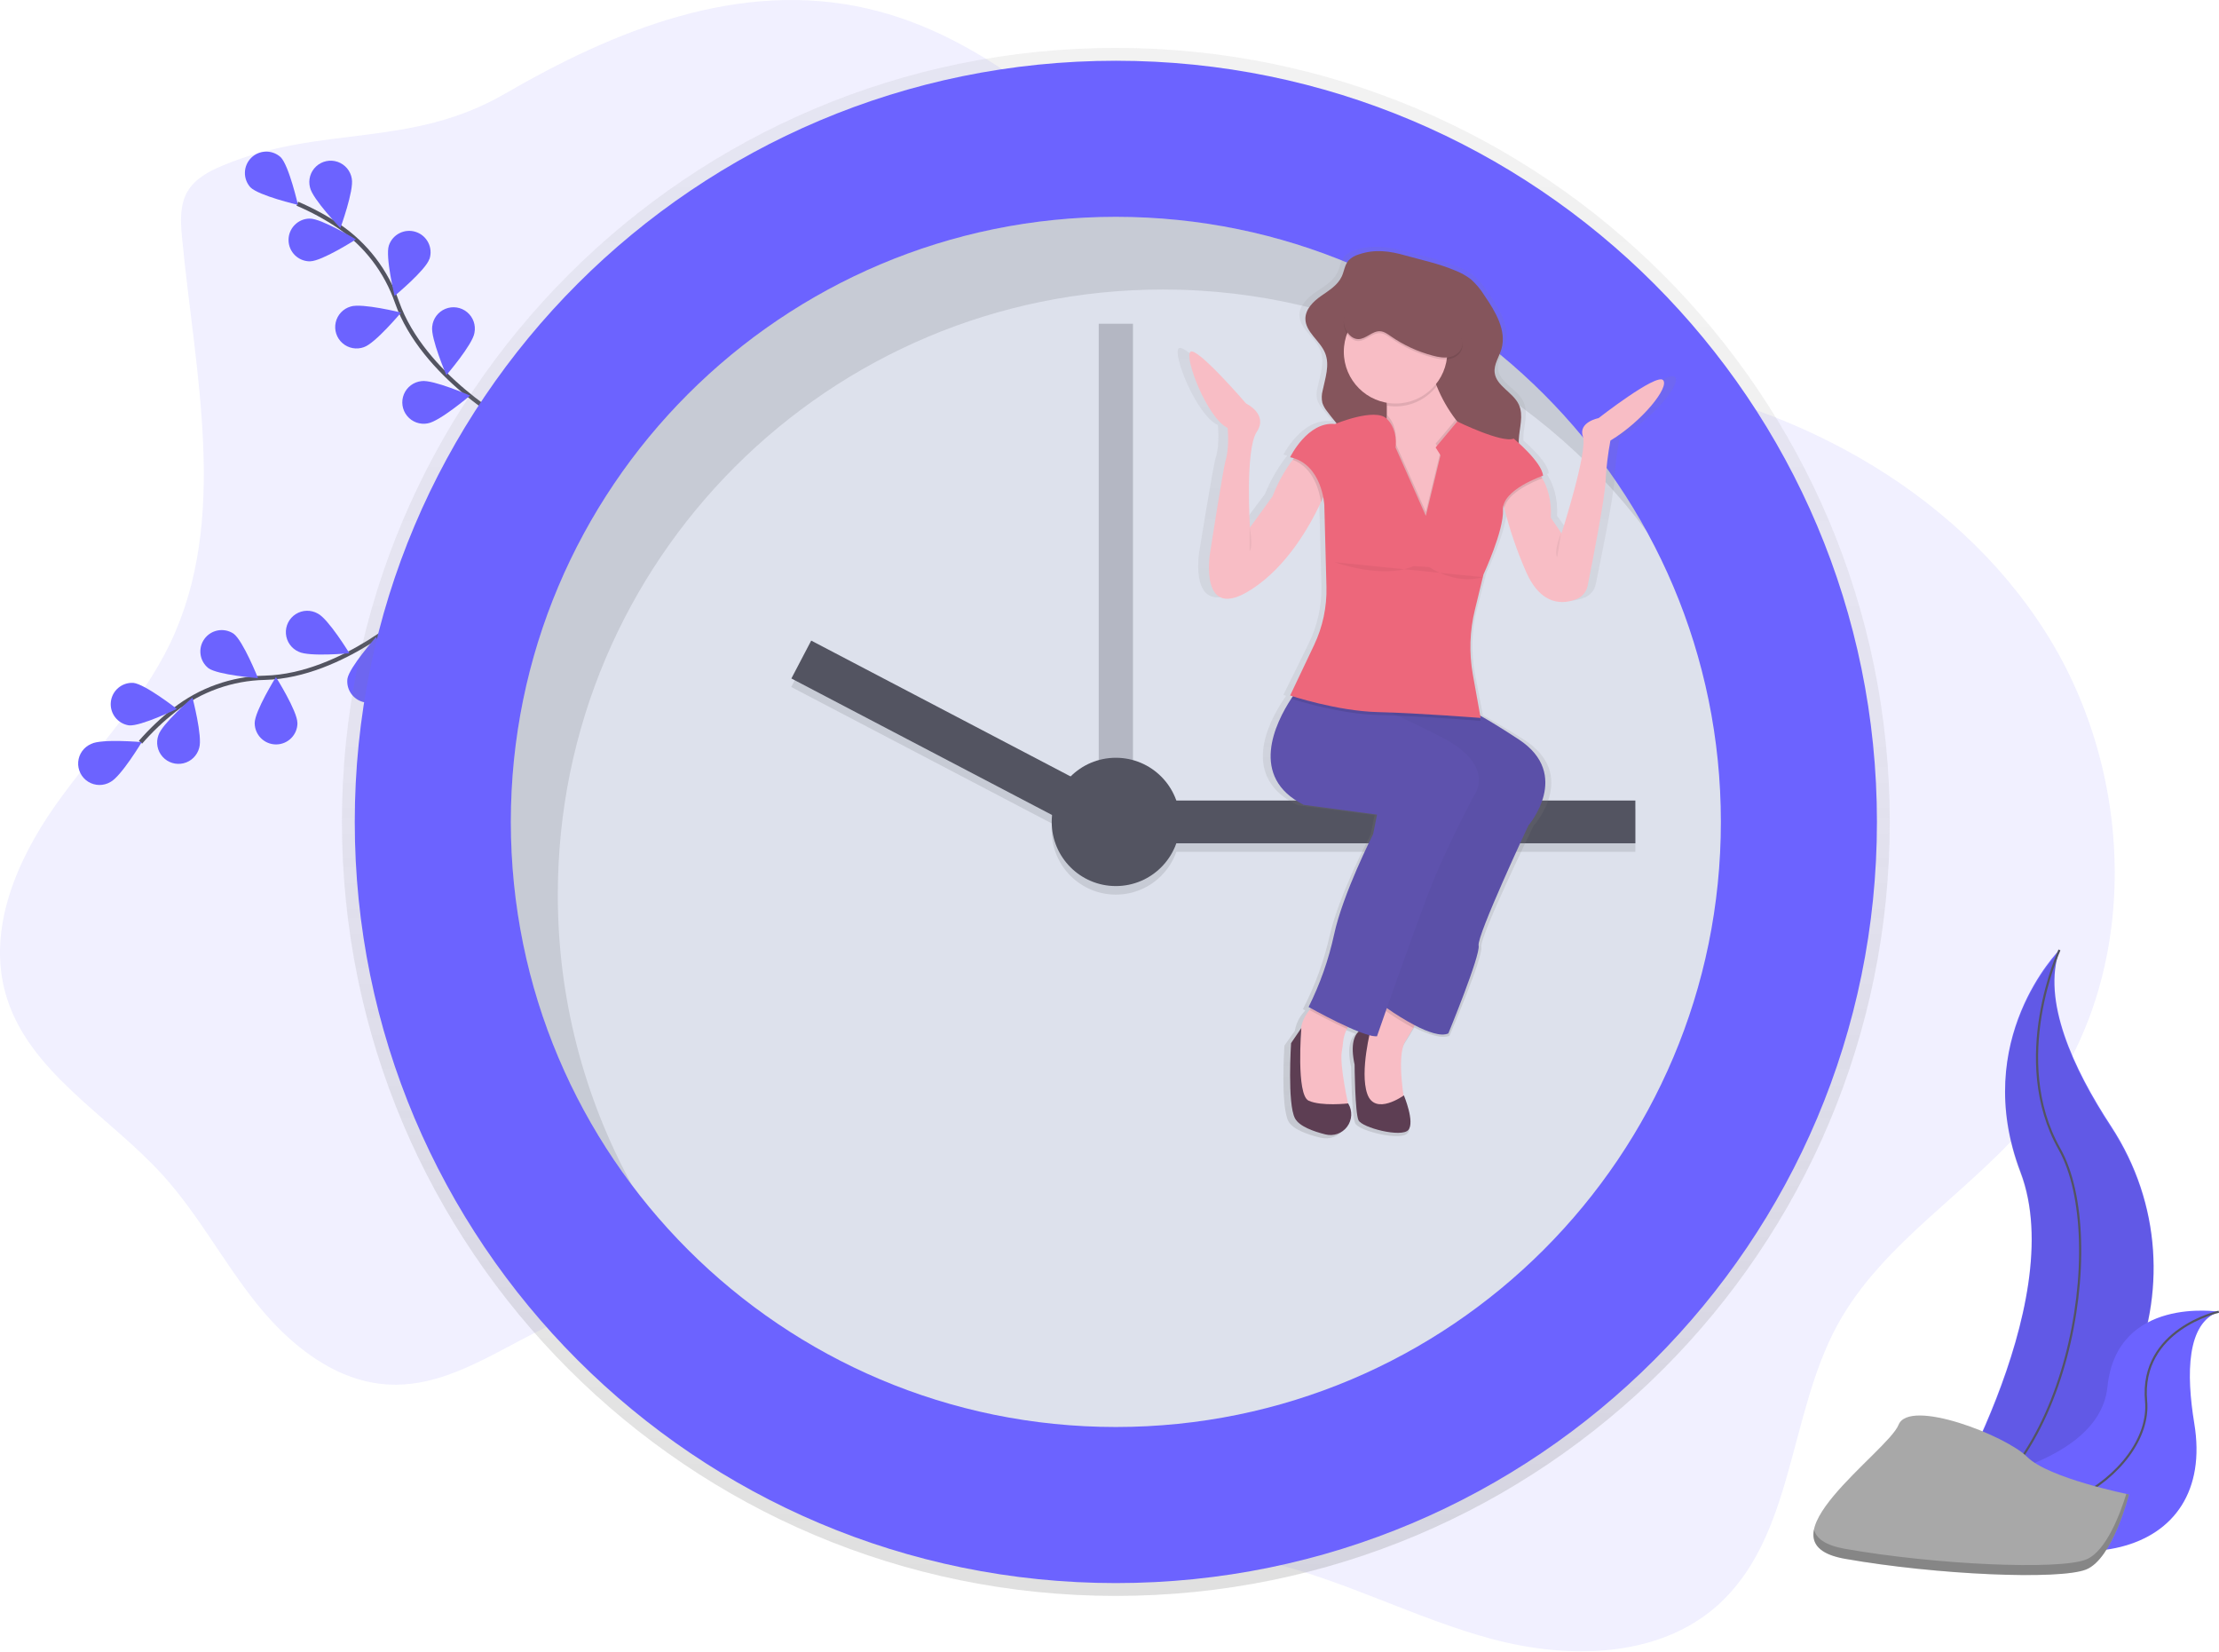
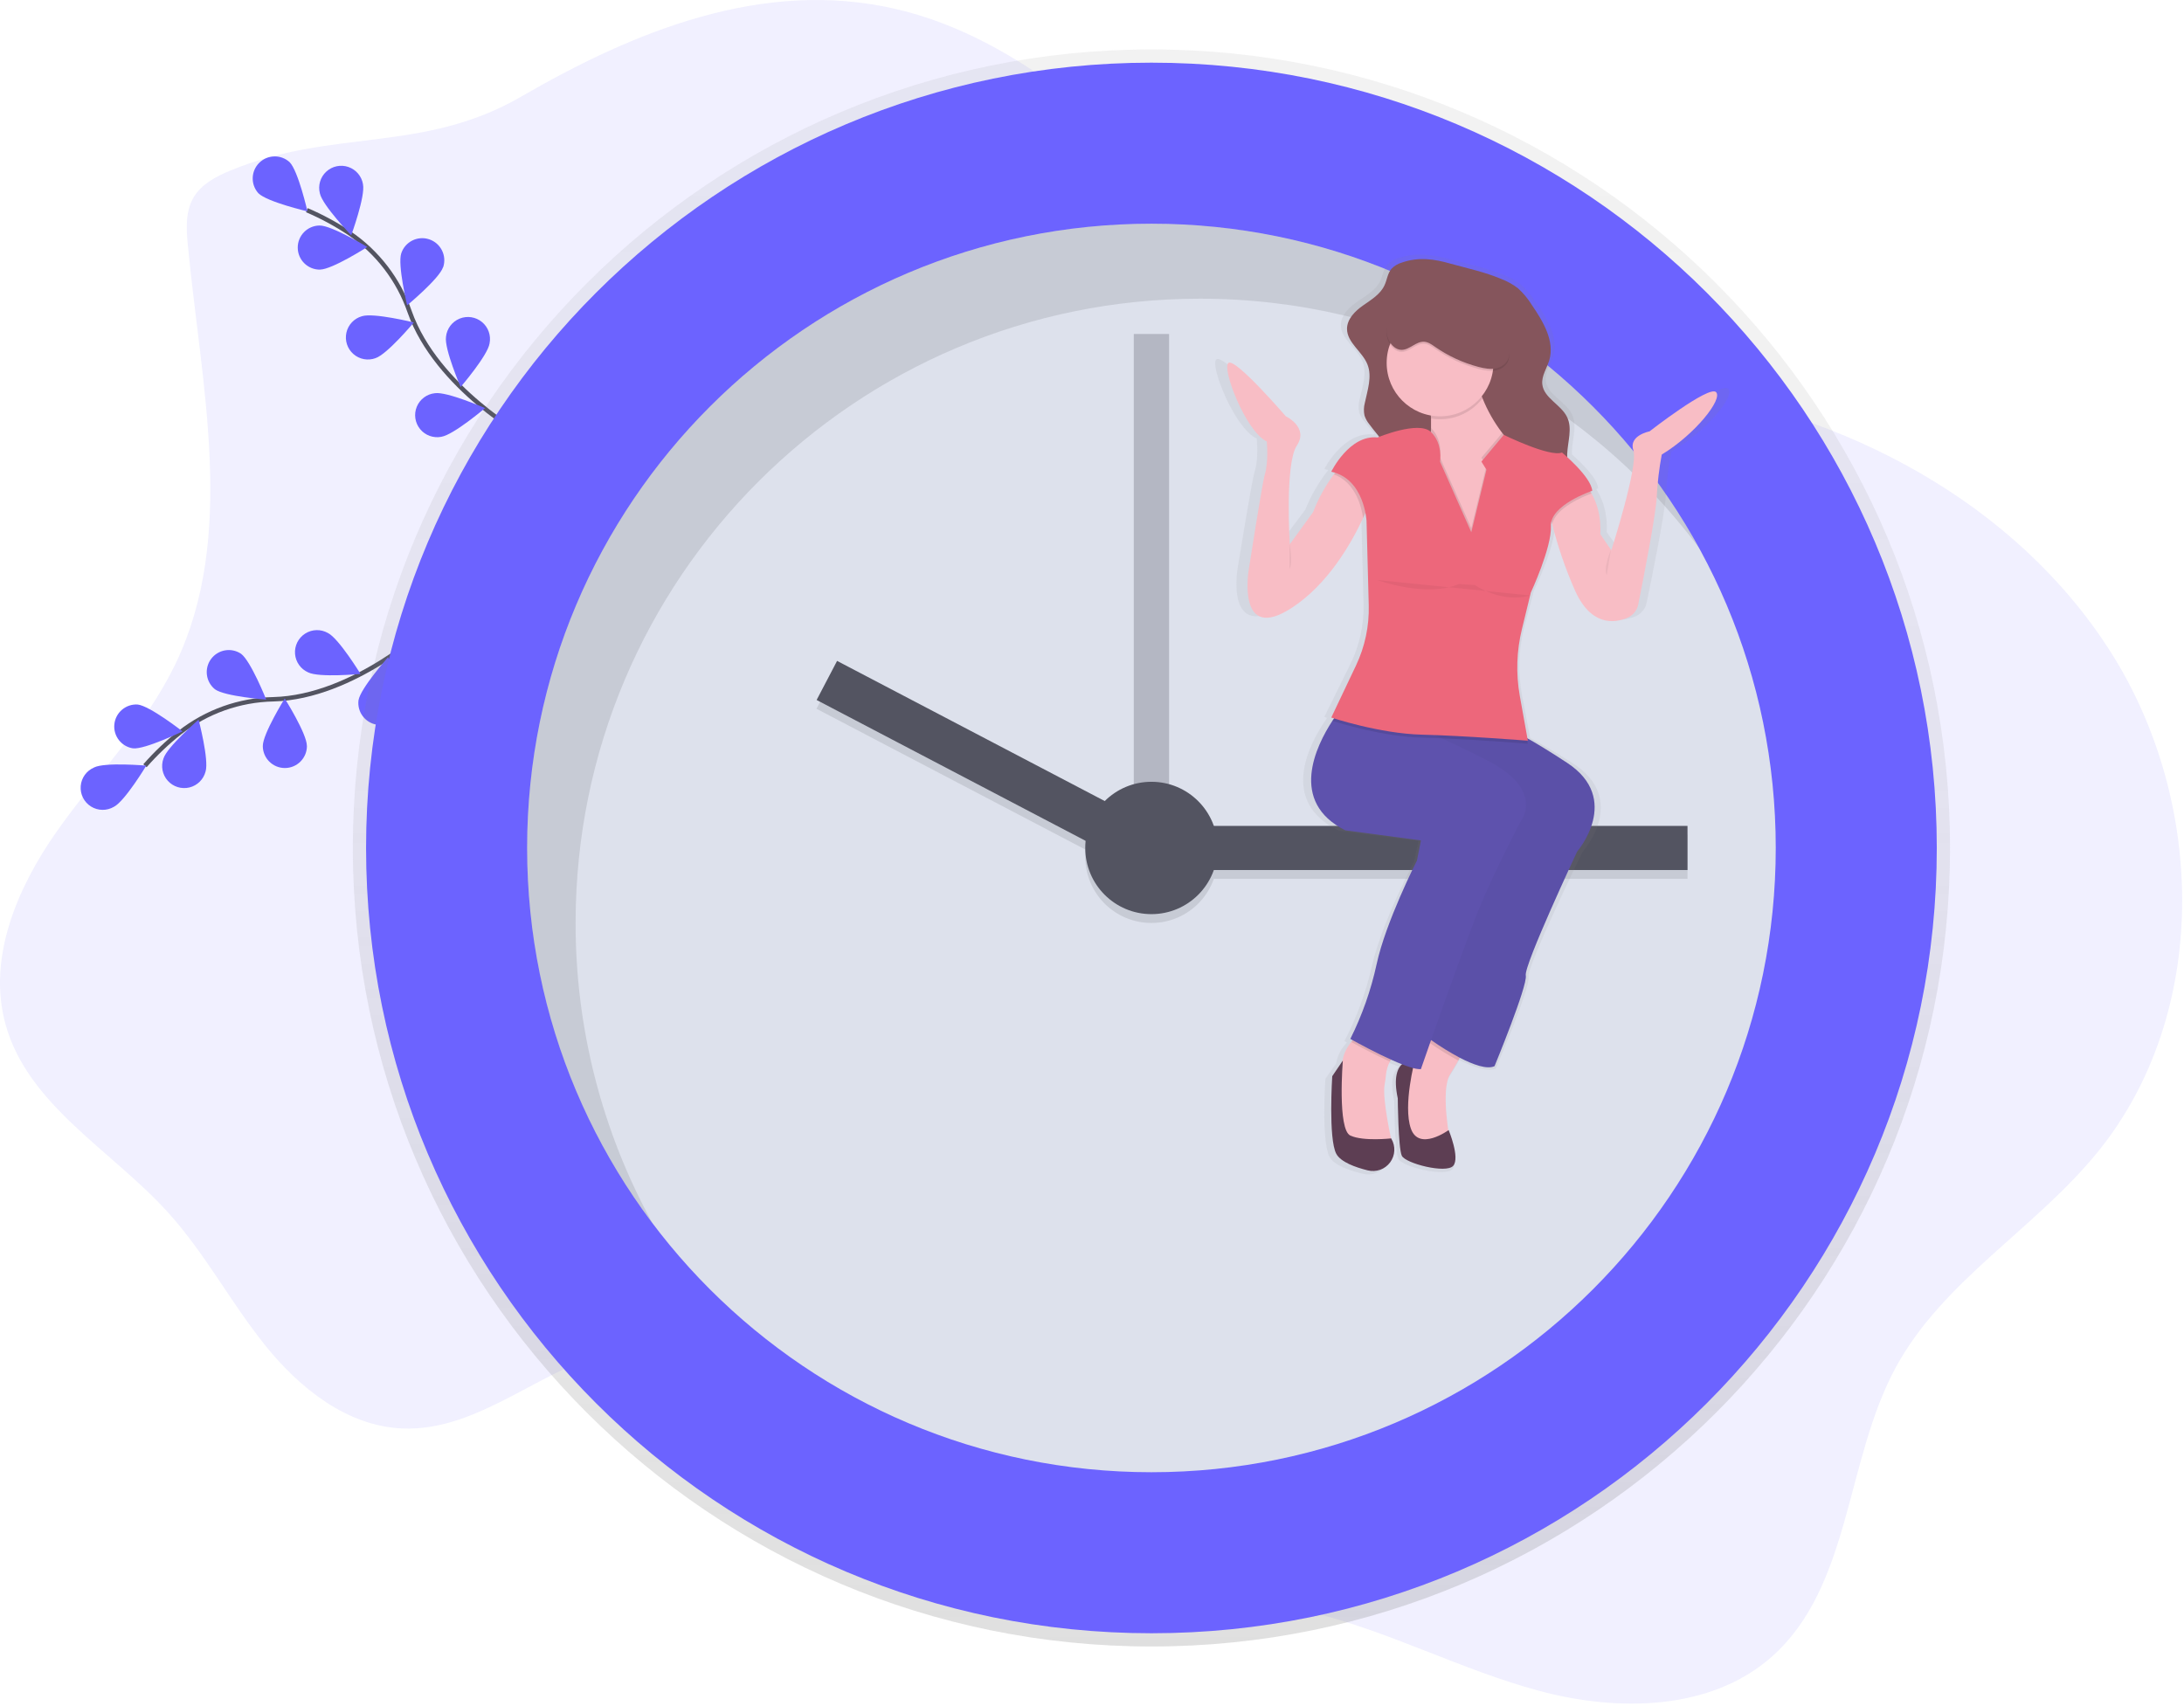
- <svg xmlns="http://www.w3.org/2000/svg" xmlns:xlink="http://www.w3.org/1999/xlink" id="2b8e3008-3352-469a-8231-8c916447ef06" data-name="Layer 1" width="1037.94" height="772.29" viewBox="0 0 1037.94 772.29">
+ <svg xmlns="http://www.w3.org/2000/svg" version="1.1" viewBox="0 0 990 773">
  <defs>
-     <linearGradient id="60672ce7-bfbc-4a60-a482-eb57e060a9c7" x1="521.94" y1="746.41" x2="521.94" y2="22.41" gradientUnits="userSpaceOnUse">
-       <stop offset="0" stop-color="gray" stop-opacity="0.25" />
-       <stop offset="0.54" stop-color="gray" stop-opacity="0.12" />
-       <stop offset="1" stop-color="gray" stop-opacity="0.1" />
+     <linearGradient id="b" x1="50%" x2="50%" y1="100%" y2="-3.4349e-15%">
+       <stop stop-color="#808080" stop-opacity=".25" offset="0" />
+       <stop stop-color="#808080" stop-opacity=".12" offset=".54" />
+       <stop stop-color="#808080" stop-opacity=".1" offset="1" />
    </linearGradient>
-     <linearGradient id="b310ffb6-9937-4369-8bc9-4e3f67e27eb9" x1="748.44" y1="596.28" x2="748.44" y2="179.26" xlink:href="#60672ce7-bfbc-4a60-a482-eb57e060a9c7" />
+     <linearGradient id="a" x1="74844%" x2="74844%" y1="59628%" y2="17926%">
+       <stop stop-color="#808080" stop-opacity=".25" offset="0" />
+       <stop stop-color="#808080" stop-opacity=".12" offset=".54" />
+       <stop stop-color="#808080" stop-opacity=".1" offset="1" />
+     </linearGradient>
  </defs>
-   <path d="M185.48,141.19c-6.46,2.68-13.09,6.12-16.64,12.15-3.76,6.37-3.31,14.28-2.61,21.65,6.1,63.92,22.17,131.9-5.58,189.8-13.47,28.09-36,50.6-53.92,76.11s-31.45,57.36-23.13,87.37c10.16,36.67,48.08,57,73.64,85.22,16.73,18.45,28.46,40.87,44.07,60.28s37,36.51,61.92,37.65c35.84,1.65,65-29.3,100.14-36.47,36-7.34,72.25,11.34,101.44,33.7s55.74,49.45,89.75,63.41c37.56,15.43,79.9,13.07,119.44,22.34,36,8.45,69.14,26.42,104.88,36s77.63,9,105.32-15.47c36.09-32,33.25-89,56.3-131.33,21.41-39.33,63.32-62.81,91.53-97.58,50.76-62.58,49.1-158.23,6-226.29s-121.17-109.27-201-120c-36-4.83-73.07-4.17-107.68-15.16C636.71,195.17,581.58,89.83,487,67.91,426.88,54,368.41,78.09,317.2,107.74,272.75,133.48,231.74,122,185.48,141.19Z" transform="translate(-81.08 -63.86)" fill="#6c63ff" opacity="0.1" />
-   <path d="M275.76,347.69S241.63,379.9,205,380.86a71.09,71.09,0,0,0-42.37,15.07A119.57,119.57,0,0,0,146.79,411" transform="translate(-81.08 -63.86)" fill="none" stroke="#535461" stroke-miterlimit="10" stroke-width="2" />
-   <path d="M123.69,411.79c4.92-2.5,23.7-.84,23.7-.84s-9.74,16.15-14.66,18.65a10,10,0,1,1-9-17.81Z" transform="translate(-81.08 -63.86)" fill="#6c63ff" />
-   <path d="M143.46,383.24c5.49.58,20.35,12.18,20.35,12.18s-17,8.26-22.44,7.69a10,10,0,0,1,2.09-19.87Z" transform="translate(-81.08 -63.86)" fill="#6c63ff" />
-   <path d="M190.34,360.23c4.44,3.27,11.42,20.79,11.42,20.79s-18.81-1.43-23.25-4.69a10,10,0,0,1,11.83-16.1Z" transform="translate(-81.08 -63.86)" fill="#6c63ff" />
-   <path d="M229.73,350.82c4.93,2.47,14.77,18.56,14.77,18.56s-18.78,1.77-23.71-.7a10,10,0,1,1,8.94-17.86Z" transform="translate(-81.08 -63.86)" fill="#6c63ff" />
-   <path d="M174.26,413.63c1.64-5.27-3.16-23.51-3.16-23.51s-14.28,12.32-15.92,17.59a10,10,0,1,0,19.08,5.92Z" transform="translate(-81.08 -63.86)" fill="#6c63ff" />
-   <path d="M220.19,402c0-5.52-10.05-21.48-10.05-21.48s-9.94,16-9.93,21.54a10,10,0,0,0,20-.06Z" transform="translate(-81.08 -63.86)" fill="#6c63ff" />
-   <path d="M263.28,384.64c.92-5.44-6.28-22.87-6.28-22.87s-12.51,14.12-13.42,19.56a10,10,0,0,0,19.7,3.32Z" transform="translate(-81.08 -63.86)" fill="#6c63ff" />
-   <path d="M320.11,262.39S279,239.81,266.78,205.22a71.09,71.09,0,0,0-27.37-35.69,119.57,119.57,0,0,0-19.24-10.4" transform="translate(-81.08 -63.86)" fill="none" stroke="#535461" stroke-miterlimit="10" stroke-width="2" />
-   <path d="M212.37,137.38c3.89,3.91,8.08,22.3,8.08,22.3s-18.36-4.3-22.25-8.22a10,10,0,0,1,14.17-14.08Z" transform="translate(-81.08 -63.86)" fill="#6c63ff" />
-   <path d="M245.62,147.41c1.14,5.4-5.33,23.11-5.33,23.11s-13.07-13.59-14.21-19a10,10,0,1,1,19.55-4.12Z" transform="translate(-81.08 -63.86)" fill="#6c63ff" />
-   <path d="M281.92,185c-1.74,5.23-16.27,17.26-16.27,17.26s-4.42-18.33-2.68-23.57a10,10,0,0,1,19,6.31Z" transform="translate(-81.08 -63.86)" fill="#6c63ff" />
-   <path d="M303,219.55c-.83,5.45-13.12,19.76-13.12,19.76s-7.46-17.32-6.63-22.77a10,10,0,1,1,19.75,3Z" transform="translate(-81.08 -63.86)" fill="#6c63ff" />
-   <path d="M226.16,186.07c5.52-.06,21.4-10.24,21.4-10.24s-16.11-9.8-21.63-9.74a10,10,0,1,0,.23,20Z" transform="translate(-81.08 -63.86)" fill="#6c63ff" />
-   <path d="M251.32,226.21c5.24-1.71,17.35-16.17,17.35-16.17s-18.31-4.53-23.55-2.82a10,10,0,1,0,6.2,19Z" transform="translate(-81.08 -63.86)" fill="#6c63ff" />
-   <path d="M281.12,261.87c5.46-.8,19.84-13,19.84-13s-17.28-7.56-22.73-6.76a10,10,0,1,0,2.9,19.77Z" transform="translate(-81.08 -63.86)" fill="#6c63ff" />
-   <circle cx="521.94" cy="384.41" r="362" fill="url(#60672ce7-bfbc-4a60-a482-eb57e060a9c7)" />
-   <circle cx="521.94" cy="384.41" r="356" fill="#6c63ff" />
-   <circle cx="521.94" cy="384.41" r="283" fill="#dde1ec" />
-   <rect x="513.94" y="151.41" width="16" height="250" fill="#535461" opacity="0.3" />
-   <g opacity="0.1">
-     <rect x="538.94" y="378.41" width="226" height="20" />
-     <rect x="516.95" y="333.31" width="20" height="160.52" transform="translate(-164.99 624.63) rotate(-62.36)" />
-     <circle cx="521.94" cy="388.41" r="30" />
+   <g fill="none" fill-rule="evenodd">
+     <path d="m104.4 77.33c-6.46 2.68-13.09 6.12-16.64 12.15-3.76 6.37-3.31 14.28-2.61 21.65 6.1 63.92 22.17 131.9-5.58 189.8-13.47 28.09-36 50.6-53.92 76.11s-31.45 57.36-23.13 87.37c10.16 36.67 48.08 57 73.64 85.22 16.73 18.45 28.46 40.87 44.07 60.28s37 36.51 61.92 37.65c35.84 1.65 65-29.3 100.14-36.47 36-7.34 72.25 11.34 101.44 33.7s55.74 49.45 89.75 63.41c37.56 15.43 79.9 13.07 119.44 22.34 36 8.45 69.14 26.42 104.88 36s77.63 9 105.32-15.47c36.09-32 33.25-89 56.3-131.33 21.41-39.33 63.32-62.81 91.53-97.58 50.76-62.58 49.1-158.23 6-226.29s-121.17-109.27-201-120c-36-4.83-73.07-4.17-107.68-15.16-92.64-29.4-147.77-134.74-242.35-156.66-60.12-13.91-118.59 10.18-169.8 39.83-44.45 25.74-85.46 14.26-131.72 33.45z" fill="#6C63FF" fill-rule="nonzero" opacity=".1" />
+     <path d="m194.68 283.83s-34.13 32.21-70.76 33.17c-15.382 0.306-30.249 5.594-42.37 15.07-5.729 4.529-11.031 9.573-15.84 15.07" stroke="#535461" stroke-width="2" />
+     <path d="m42.61 347.93c4.92-2.5 23.7-0.84 23.7-0.84s-9.74 16.15-14.66 18.65c-3.211 1.904-7.216 1.86-10.385-0.113-3.169-1.973-4.975-5.547-4.684-9.269 0.291-3.722 2.631-6.971 6.069-8.428h-0.04z" fill="#6C63FF" fill-rule="nonzero" />
+     <path d="m62.38 319.38c5.49 0.58 20.35 12.18 20.35 12.18s-17 8.26-22.44 7.69c-5.287-0.799-9.011-5.616-8.451-10.934 0.559-5.318 5.203-9.255 10.541-8.936z" fill="#6C63FF" fill-rule="nonzero" />
+     <path d="m109.26 296.37c4.44 3.27 11.42 20.79 11.42 20.79s-18.81-1.43-23.25-4.69c-4.157-3.359-4.939-9.393-1.774-13.7s9.156-5.364 13.604-2.4z" fill="#6C63FF" fill-rule="nonzero" />
+     <path d="m148.65 286.96c4.93 2.47 14.77 18.56 14.77 18.56s-18.78 1.77-23.71-0.7c-3.389-1.48-5.684-4.709-5.969-8.396-0.284-3.687 1.489-7.229 4.611-9.211 3.122-1.982 7.082-2.079 10.298-0.253z" fill="#6C63FF" fill-rule="nonzero" />
+     <path d="m93.18 349.77c1.64-5.27-3.16-23.51-3.16-23.51s-14.28 12.32-15.92 17.59c-1.259 3.465-0.509 7.341 1.95 10.087 2.46 2.746 6.23 3.916 9.812 3.045 3.582-0.871 6.394-3.643 7.317-7.212z" fill="#6C63FF" fill-rule="nonzero" />
+     <path d="m139.11 338.14c0-5.52-10.05-21.48-10.05-21.48s-9.94 16-9.93 21.54c0.017 5.523 4.507 9.987 10.03 9.97 5.523-0.017 9.987-4.507 9.97-10.03h-0.02z" fill="#6C63FF" fill-rule="nonzero" />
+     <path d="m182.2 320.78c0.92-5.44-6.28-22.87-6.28-22.87s-12.51 14.12-13.42 19.56c-0.638 5.301 3.001 10.169 8.266 11.056 5.266 0.887 10.299-2.519 11.434-7.736v-0.01z" fill="#6C63FF" fill-rule="nonzero" />
+     <path d="m239.03 198.53s-41.11-22.58-53.33-57.17c-5.02-14.545-14.625-27.069-27.37-35.69-6.082-4.047-12.522-7.528-19.24-10.4" stroke="#535461" stroke-width="2" />
+     <path d="m131.29 73.52c3.89 3.91 8.08 22.3 8.08 22.3s-18.36-4.3-22.25-8.22c-3.568-3.962-3.4-10.027 0.383-13.785 3.782-3.758 9.848-3.888 13.787-0.295z" fill="#6C63FF" fill-rule="nonzero" />
+     <path d="m164.54 83.55c1.14 5.4-5.33 23.11-5.33 23.11s-13.07-13.59-14.21-19c-0.922-3.564 0.189-7.346 2.891-9.845 2.702-2.499 6.559-3.312 10.04-2.116 3.481 1.196 6.024 4.208 6.618 7.841l-0.01 0.01z" fill="#6C63FF" fill-rule="nonzero" />
+     <path d="m200.84 121.14c-1.74 5.23-16.27 17.26-16.27 17.26s-4.42-18.33-2.68-23.57c1.742-5.247 7.408-8.088 12.655-6.345 5.247 1.742 8.088 7.408 6.345 12.655h-0.05z" fill="#6C63FF" fill-rule="nonzero" />
+     <path d="m221.92 155.69c-0.83 5.45-13.12 19.76-13.12 19.76s-7.46-17.32-6.63-22.77c0.377-3.669 2.742-6.833 6.155-8.232 3.413-1.399 7.318-0.806 10.162 1.544 2.843 2.349 4.163 6.073 3.433 9.688v0.01z" fill="#6C63FF" fill-rule="nonzero" />
+     <path d="m145.08 122.21c5.52-0.06 21.4-10.24 21.4-10.24s-16.11-9.8-21.63-9.74c-5.523 0.064-9.948 4.592-9.885 10.115s4.592 9.948 10.115 9.885v-0.02z" fill="#6C63FF" fill-rule="nonzero" />
+     <path d="m170.24 162.35c5.24-1.71 17.35-16.17 17.35-16.17s-18.31-4.53-23.55-2.82c-3.521 1.005-6.212 3.854-7.013 7.427-0.801 3.573 0.414 7.299 3.169 9.711s6.608 3.127 10.044 1.861v-0.01z" fill="#6C63FF" fill-rule="nonzero" />
+     <path d="m200.04 198.01c5.46-0.8 19.84-13 19.84-13s-17.28-7.56-22.73-6.76c-3.656 0.377-6.81 2.728-8.215 6.125-1.405 3.396-0.834 7.289 1.487 10.138 2.321 2.849 6.018 4.196 9.628 3.507l-0.01-0.01z" fill="#6C63FF" fill-rule="nonzero" />
+     <circle cx="521.94" cy="384.41" r="362" fill="url(#b)" fill-rule="nonzero" />
+     <circle cx="521.94" cy="384.41" r="356" fill="#6C63FF" fill-rule="nonzero" />
+     <circle cx="521.94" cy="384.41" r="283" fill="#DDE1EC" fill-rule="nonzero" />
+     <rect x="513.94" y="151.41" width="16" height="250" fill="#535461" fill-rule="nonzero" opacity=".3" />
+     <g transform="translate(370 303)" fill="#000" fill-rule="nonzero" opacity=".1">
+       <rect x="168.94" y="75.41" width="226" height="20" />
+       <rect transform="translate(75.843 46.677) rotate(-62.36) translate(-75.843 -46.677)" x="65.843" y="-33.583" width="20" height="160.52" />
+       <circle cx="151.94" cy="85.41" r="30" />
+     </g>
+     <rect x="538.94" y="374.41" width="226" height="20" fill="#535461" fill-rule="nonzero" />
+     <rect transform="translate(445.91 345.7) rotate(27.64) translate(-445.91 -345.7)" x="365.65" y="335.7" width="160.52" height="20" fill="#535461" fill-rule="nonzero" />
+     <circle cx="521.94" cy="384.41" r="30" fill="#535461" fill-rule="nonzero" />
+     <g transform="translate(238 101)" fill="#000" fill-rule="nonzero" opacity=".1">
+       <path d="m22.92 317.41c0-156.3 126.7-283 283-283 88.945-0.079 172.74 41.728 226.16 112.84-48.16-87.52-141.16-146.84-248.16-146.84-156.3 0-283 126.7-283 283-0.092 61.402 19.878 121.15 56.87 170.16-22.941-41.711-34.938-88.556-34.87-136.16z" />
+     </g>
+     <path d="m783.42 176.23c-3.36-3.23-31.64 18-31.64 18s-10.07 1.84-7.67 8.75-10.55 45.61-10.55 45.61l-5.27-7.37c0.51-8.65-1.87-14.78-4.19-18.6-0.19-0.31-0.38-0.61-0.57-0.89l0.92-0.32c-0.35-4.72-7.9-11.91-11.91-15.43v-1.52c0.25-5.64 2.51-11.59 0-16.7-2.84-5.83-11.15-8.76-11.85-15.16-0.42-3.82 2.16-7.27 3.3-10.95 2.72-8.8-2.93-17.78-8.33-25.36-1.829-2.842-4.055-5.408-6.61-7.62-2.434-1.78-5.107-3.207-7.94-4.24-7.91-3.2-16-4.81-24.16-7-7.83-2.08-15.05-3.07-23-0.46-1.887 0.509-3.609 1.498-5 2.87-1.89 2.12-2.14 5.14-3.38 7.67-2 4.07-6.31 6.5-10.12 9.11s-7.63 6.19-7.65 10.69c0 6.39 7.3 10.41 9.74 16.36 2.28 5.54 0 11.71-1.27 17.55-0.531 1.887-0.582 3.878-0.15 5.79 0.504 1.425 1.263 2.747 2.24 3.9 1.51 2 3.13 3.86 4.74 5.76l-0.74 0.29c-13.42-1.38-22.05 15.66-22.05 15.66 0.62 0.13 1.21 0.28 1.79 0.45l-0.57 0.74c-4.055 5.266-7.369 11.064-9.85 17.23l-11 14.74s-2.4-36.86 3.36-45.15-5.27-13.36-5.27-13.36-24-26.72-27.33-24.42 8.15 31.33 18.22 35.94c0 0 1 9.21-1 15.2-1.21 3.79-7.67 43.77-7.67 43.77s-5.75 33.63 20.62 17c17.13-10.78 28.2-29.34 33.84-41 0.393-0.82 0.763-1.603 1.11-2.35 0.261 1.237 0.438 2.49 0.53 3.75l1 38.53c0.253 9.53-1.827 18.978-6.06 27.52l-11.75 23.83 1.31 0.4-0.79 1.14c-7.74 11.39-20.9 37 6.19 50.05l36 4.61-1.92 9.21s-14.86 28.1-19.18 47.45c-2.683 11.849-6.874 23.306-12.47 34.09l1.11 0.59c-0.23 0.26-0.47 0.53-0.7 0.81-2.183 2.455-3.625 5.479-4.16 8.72l-4.88 6.92s-1.92 28.56 1.92 35.48c2.1 3.78 9.07 6.18 15 7.58 8.8 2.09 15.9-7 11.23-14.49l-0.06-0.1h-0.09c-1-4.65-4.06-19.08-3.06-24.56 0.28-1.56 0.54-3.11 0.67-4.69 0.241-2.076 0.872-4.088 1.86-5.93 0.16-0.31 0.33-0.61 0.5-0.91l0.52 0.22c1.61 0.69 3.2 1.34 4.71 1.91-2.34 2.13-4 6.54-2 15.61 0 0 0.19 22.69 1.92 26.26s21.09 8.29 24.45 4.61-2.16-16.36-2.16-16.36l-0.17 0.12c-1.11-7.35-2.48-20.51 0.89-25.69 1.36-2.09 2.68-4.25 3.86-6.27l0.73-1.25c6.26 3.12 12.88 5.47 16.5 3.84 0 0 15.82-36.86 14.86-41.46s24.45-56.67 24.45-56.67 21.57-24-4.79-40.54c-8.37-5.27-14.47-8.81-18.9-11.2l-3.71-19.4c-1.907-10.171-1.566-20.635 1-30.66l4-15.26 0.33-1.3s10.07-20.73 9.59-30.41c-0.037-0.752 0.047-1.505 0.25-2.23 0.11 0.46 0.23 0.94 0.36 1.44 2.646 10.061 6.131 19.882 10.42 29.36 7.65 17.26 19 15.89 25.22 13.44 2.705-1.047 4.7-3.385 5.31-6.22 2.24-10.74 8.39-40.83 8.78-49.14 0.349-6.498 1.151-12.964 2.4-19.35 15.78-9.23 29.2-25.35 25.84-28.58z" fill="url(#a)" fill-rule="nonzero" />
+     <path d="m666.03 471.45s-2.11 4.23-5 9.31c-1.13 2-2.39 4.15-3.68 6.22-4.57 7.31 0 30.6 0 30.6l-10 1.37-10-5-1.83-16.9v-12.36l11.4-12.75 5-5.52 14.11 5.03z" fill="#F8BDC5" fill-rule="nonzero" />
+     <g transform="translate(646 466)" fill="#000" fill-rule="nonzero" opacity=".1">
+       <path d="m20.03 5.45s-2.11 4.23-5 9.31c-4.415-2.359-8.683-4.984-12.78-7.86l-0.88-0.62-0.47-0.34 5-5.52 14.13 5.03z" />
+     </g>
+     <path d="m714.92 386.03s-24.21 51.61-23.29 56.18-14.16 41.11-14.16 41.11c-3.44 1.62-9.76-0.71-15.72-3.8-4.495-2.396-8.836-5.067-13-8l-0.88-0.62-0.53-0.38 39.74-110.08-35.16-25.79-2.6-1.91-15.72-11.6 48 8.68s1.67-0.21 10.5 4.73c4.24 2.37 10.13 5.92 18.27 11.26 25.09 16.47 4.55 40.22 4.55 40.22z" fill="#5E52AD" fill-rule="nonzero" />
+     <g transform="translate(633 321)" fill="#000" fill-rule="nonzero" opacity=".03">
+       <path d="m81.92 65.03s-24.21 51.61-23.29 56.18-14.16 41.11-14.16 41.11c-3.44 1.62-9.76-0.71-15.72-3.8-4.495-2.396-8.836-5.067-13-8l-0.88-0.62-0.53-0.38 39.74-110.08-35.16-25.79-2.6-1.91-15.72-11.6 48 8.68s1.67-0.21 10.5 4.73c4.24 2.37 10.13 5.92 18.27 11.26 25.09 16.47 4.55 40.22 4.55 40.22z" />
+     </g>
+     <path d="m641.37 480.58s-11.88-1.83-7.76 17.36c0 0 0.18 22.5 1.83 26s20.1 8.22 23.29 4.57-2.06-16.21-2.06-16.21-13.47 9.82-17.13-0.69 1.83-31.03 1.83-31.03z" fill="#5D3E53" fill-rule="nonzero" />
+     <path d="m633.14 476.93c-1.296 1.234-2.351 2.699-3.11 4.32-0.944 1.836-1.544 3.828-1.77 5.88-0.12 1.56-0.37 3.11-0.63 4.65-1.14 6.51 3.23 25.8 3.23 25.8l-17.36 2.74-6.39-6.85-1.37-15.07c1.705-5.167 2.629-10.56 2.74-16 0-3.93 2-7.44 4-10 1.356-1.708 2.91-3.249 4.63-4.59 0 0 19.69 5.92 16.03 9.12z" fill="#F8BDC5" fill-rule="nonzero" />
+     <g transform="translate(612 467)" fill="#000" fill-rule="nonzero" opacity=".1">
+       <path d="m21.14 9.93c-1.296 1.234-2.351 2.699-3.11 4.32-7.11-3.21-14.58-7.26-17.3-8.76l-0.21-0.11c1.356-1.708 2.91-3.249 4.63-4.59 0 0 19.65 5.94 15.99 9.14z" />
+     </g>
+     <path d="m689.33 372.33s-11.41 21.47-18.73 39.28c-4.8 11.7-14.72 39.56-21 57.3l-0.92 2.62c-2.76 7.85-4.6 13.16-4.6 13.16-1.217 0.008-2.428-0.171-3.59-0.53-1.08-0.29-2.29-0.68-3.58-1.16l-1.45-0.55c-1.44-0.56-3-1.21-4.49-1.89-7.26-3.24-15-7.46-17.81-9l-1.06-0.59c5.36-10.738 9.361-22.102 11.91-33.83 4.11-19.18 18.27-47 18.27-47l1.83-9.14-34.26-4.57c-25.81-12.9-13.27-38.33-5.9-49.62 1.257-1.96 2.615-3.852 4.07-5.67l27.41 6s4.32 1.38 13.92 5.63l4.41 2c5.38 2.47 12 5.65 20 9.73 26.98 13.64 15.57 27.83 15.57 27.83z" fill="#5E52AD" fill-rule="nonzero" />
+     <path d="m630.69 516.21c1.999 3.368 1.777 7.607-0.563 10.747-2.34 3.14-6.338 4.565-10.137 3.613-5.61-1.39-12.26-3.77-14.26-7.52-3.65-6.85-1.83-35.17-1.83-35.17l4.8-7.08s-2.51 31.29 3.43 34 18.5 1.27 18.5 1.27l0.06 0.14z" fill="#5D3E53" fill-rule="nonzero" />
+     <path d="m635.55 119c-1.824 0.508-3.481 1.491-4.8 2.85-1.8 2.1-2 5.1-3.22 7.61-1.9 4-6 6.45-9.64 9s-7.27 6.14-7.29 10.6c0 6.34 7 10.32 9.28 16.21 2.17 5.5 0 11.61-1.21 17.4-0.505 1.875-0.553 3.843-0.14 5.74 0.477 1.407 1.202 2.718 2.14 3.87 4.41 6 9.89 11.32 12.84 18.15 2.24 5.19 2.86 10.92 3.45 16.55 0.85 8.1 1.7 16.35 0.16 24.35-0.15 0.479-0.15 0.991 0 1.47 0.262 0.459 0.676 0.812 1.17 1 5.88 2.857 12.671 3.191 18.803 0.926s11.075-6.933 13.687-12.926c2-4.53 2.77-10 6.73-12.94 0.462-0.382 1.018-0.634 1.61-0.73 0.934 0.026 1.839 0.329 2.6 0.87 5.14 2.78 11.37 2.86 17.1 1.72 3.46-0.69 7-1.92 9.29-4.62 4.51-5.36 2-13.37 2.3-20.36 0.24-5.59 2.39-11.49 0-16.55-2.7-5.78-10.63-8.68-11.29-15-0.4-3.78 2.06-7.21 3.15-10.85 2.59-8.73-2.79-17.63-7.93-25.14-1.729-2.801-3.847-5.343-6.29-7.55-2.305-1.756-4.851-3.17-7.56-4.2-7.53-3.17-15.21-4.77-23-6.93-7.46-2.13-14.33-3.12-21.94-0.52z" fill="#85555C" fill-rule="nonzero" />
+     <path d="m673.8 249.46h-26.5v-42.94c0.787-4.124 1.249-8.304 1.38-12.5v-4.3c-0.25-5.12-1.31-10.23-4.09-13.35-7.31-8.22 23.75-6.85 23.75-6.85 0.953 3.775 2.19 7.472 3.7 11.06 2.25 5.599 5.244 10.87 8.9 15.67 3.217 4.271 7.339 7.779 12.07 10.27 18.24 9.14-19.21 42.94-19.21 42.94z" fill="#F8BDC5" fill-rule="nonzero" />
+     <g transform="translate(643 169)" fill="#000" fill-rule="nonzero" opacity=".1">
+       <path d="m29.01 11.58c-5.484 7.15-14.48 10.67-23.36 9.14-0.25-5.12-1.31-10.23-4.09-13.35-7.31-8.22 23.75-6.85 23.75-6.85 0.953 3.775 2.19 7.472 3.7 11.06z" />
+     </g>
+     <circle cx="652.78" cy="164.51" r="24.21" fill="#F8BDC5" fill-rule="nonzero" />
+     <path d="m753.27 206.07c-1.189 6.335-1.95 12.743-2.28 19.18-0.37 8.23-6.23 38.07-8.37 48.72-0.548 2.774-2.447 5.089-5.06 6.17-5.94 2.43-16.74 3.79-24-13.32-4.093-9.415-7.414-19.147-9.93-29.1-0.89-3.346-1.558-6.746-2-10.18l16-8.68c1.506 1.409 2.781 3.046 3.78 4.85 2.21 3.79 4.48 9.87 4 18.44l5 7.31s12.33-38.37 10-45.22 7.31-8.68 7.31-8.68 26.95-21 30.15-17.81-9.53 19.18-24.6 28.32z" fill="#F8BDC5" fill-rule="nonzero" />
+     <path d="m622.18 224.34c-1.248 3.573-2.684 7.078-4.3 10.5-5.38 11.57-15.92 30-32.24 40.66-25.12 16.44-19.64-16.9-19.64-16.9s6.15-39.64 7.31-43.39c1.83-5.94 0.91-15.07 0.91-15.07-9.59-4.57-20.55-33.34-17.36-35.63s26 24.21 26 24.21 10.51 5 5 13.25-3.2 44.76-3.2 44.76l10.57-14.59c2.351-6.088 5.51-11.833 9.39-17.08 2-2.73 3.4-4.38 3.4-4.38l14.16 13.66z" fill="#F8BDC5" fill-rule="nonzero" />
+     <g transform="translate(701 218)" fill="#000" fill-rule="nonzero" opacity=".1">
+       <path d="m20.42 5.71c-3.36 1.24-16.37 6.49-17.81 14-0.89-3.346-1.558-6.746-2-10.18l16-8.68c1.518 1.41 2.803 3.05 3.81 4.86z" />
+     </g>
+     <g transform="translate(604 210)" fill="#000" fill-rule="nonzero" opacity=".1">
+       <path d="m18.18 14.34c-1.248 3.573-2.684 7.078-4.3 10.5-0.62-4.52-3.17-16.08-13.26-19.81 2-2.73 3.4-4.38 3.4-4.38l14.16 13.69z" />
+     </g>
+     <g transform="translate(647 194)" fill="#000" fill-rule="nonzero" opacity=".1">
+       <path d="m26.8 55.46h-26.5v-42.94c0.787-4.124 1.249-8.304 1.38-12.5 5.45 5.26 4.1 13.41 4.1 13.41l14.16 32 6.86-28.29-2.28-3.65 9.4-11.18c3.217 4.271 7.339 7.779 12.07 10.27 18.26 9.08-19.19 42.88-19.19 42.88z" />
+     </g>
+     <g transform="translate(603 321)" fill="#000" fill-rule="nonzero" opacity=".1">
+       <path d="m89.52 16.14s-20.76-1.65-38.77-2.43l-1.81-0.08c-2.56-0.1-5-0.18-7.39-0.24-17.48-0.42-37.25-6.53-40.61-7.6 1.261-1.953 2.622-3.839 4.08-5.65l27.41 6s4.32 1.38 13.92 5.63l-15.75-11.63 48 8.68s1.67-0.21 10.5 4.73l0.42 2.59z" />
+     </g>
+     <path d="m673.8 212.92l-2.28-3.65 10.14-12.13s20.91 10.25 26.39 8c0 0 13.25 11 13.7 17.36 0 0-19.18 6.39-18.73 16s-9.1 30.14-9.1 30.14l-4 16.42c-2.462 9.951-2.802 20.309-1 30.4l3.65 20.33s-28.78-2.28-48-2.74-41.11-7.76-41.11-7.76l11.21-23.59c4.042-8.513 6.022-17.859 5.78-27.28l-1-38.19s-0.91-19.18-16-22.38c0 0 8.22-16.9 21-15.53 0 0 18.62-7.77 24.15-2.52s4.17 13.48 4.17 13.48l14.16 32 6.87-28.36z" fill="#ED677B" fill-rule="nonzero" />
+     <g transform="translate(628 129)" fill="#000" fill-rule="nonzero" opacity=".1">
+       <path d="m7.31 30.52c3.67 0 6.55-3.89 10.22-3.69 1.9 0.1 3.53 1.31 5.1 2.4 5.933 4.108 12.534 7.154 19.51 9 2.71 0.72 5.58 1.26 8.3 0.6s5.27-2.8 5.58-5.59c0.076-1.23-0.087-2.462-0.48-3.63-3.079-10.728-10.046-19.923-19.54-25.79-3.8-2.33-8.44-4.11-12.65-2.65-3.8 1.31-6.25 4.87-9 7.8-2.072 2.194-4.426 4.104-7 5.68-2 1.21-5 2-6.15 4.22-2.17 4.14 1.24 11.61 6.11 11.65z" />
+     </g>
+     <path d="m635.31 158.61c3.67 0 6.55-3.89 10.22-3.69 1.9 0.1 3.53 1.31 5.1 2.4 5.933 4.108 12.534 7.154 19.51 9 2.71 0.72 5.58 1.26 8.3 0.6s5.27-2.8 5.58-5.59c0.076-1.23-0.087-2.462-0.48-3.63-3.079-10.728-10.046-19.923-19.54-25.79-3.8-2.33-8.44-4.11-12.65-2.65-3.8 1.31-6.25 4.87-9 7.8-2.072 2.194-4.426 4.104-7 5.68-2 1.21-5 2-6.15 4.22-2.17 4.18 1.24 11.6 6.11 11.65z" fill="#85555C" fill-rule="nonzero" />
+     <path d="m624.24 262.93s22.38 8.22 37 1.83l7.31 0.46s12.15 8.52 25 4.71" fill="#000" fill-rule="nonzero" opacity=".05" />
+     <path d="m730.21 249.23s-3.65 8.68-1.83 11.42" fill="#000" fill-rule="nonzero" opacity=".05" />
+     <path d="m584.5 246.49s1.83 8.68 0 11.42" fill="#000" fill-rule="nonzero" opacity=".05" />
  </g>
-   <rect x="538.94" y="374.41" width="226" height="20" fill="#535461" />
-   <rect x="446.69" y="399.57" width="160.52" height="20" transform="translate(169.1 -261.59) rotate(27.64)" fill="#535461" />
-   <circle cx="521.94" cy="384.41" r="30" fill="#535461" />
-   <g opacity="0.1">
-     <path d="M342,482.27c0-156.3,126.7-283,283-283A282.56,282.56,0,0,1,851.16,312.11C803,224.59,710,165.27,603,165.27c-156.3,0-283,126.7-283,283a281.74,281.74,0,0,0,56.87,170.16A281.71,281.71,0,0,1,342,482.27Z" transform="translate(-81.08 -63.86)" />
-   </g>
-   <path d="M864.5,240.09c-3.36-3.23-31.64,18-31.64,18s-10.07,1.84-7.67,8.75-10.55,45.61-10.55,45.61l-5.27-7.37c.51-8.65-1.87-14.78-4.19-18.6-.19-.31-.38-.61-.57-.89l.92-.32c-.35-4.72-7.9-11.91-11.91-15.43,0-.51,0-1,0-1.52.25-5.64,2.51-11.59,0-16.7-2.84-5.83-11.15-8.76-11.85-15.16-.42-3.82,2.16-7.27,3.3-10.95,2.72-8.8-2.93-17.78-8.33-25.36a35.47,35.47,0,0,0-6.61-7.62,32.08,32.08,0,0,0-7.94-4.24c-7.91-3.2-16-4.81-24.16-7-7.83-2.08-15.05-3.07-23-.46a11.31,11.31,0,0,0-5,2.87c-1.89,2.12-2.14,5.14-3.38,7.67-2,4.07-6.31,6.5-10.12,9.11s-7.63,6.19-7.65,10.69c0,6.39,7.3,10.41,9.74,16.36,2.28,5.54,0,11.71-1.27,17.55a11.79,11.79,0,0,0-.15,5.79,12.44,12.44,0,0,0,2.24,3.9c1.51,2,3.13,3.86,4.74,5.76l-.74.29c-13.42-1.38-22.05,15.66-22.05,15.66.62.13,1.21.28,1.79.45l-.57.74a72.75,72.75,0,0,0-9.85,17.23l-11,14.74s-2.4-36.86,3.36-45.15-5.27-13.36-5.27-13.36-24-26.72-27.33-24.42,8.15,31.33,18.22,35.94c0,0,1,9.21-1,15.2-1.21,3.79-7.67,43.77-7.67,43.77s-5.75,33.63,20.62,17c17.13-10.78,28.2-29.34,33.84-41q.59-1.23,1.11-2.35a28.15,28.15,0,0,1,.53,3.75l1,38.53a58.48,58.48,0,0,1-6.06,27.52L681.36,388.9l1.31.4-.79,1.14c-7.74,11.39-20.9,37,6.19,50.05l36,4.61-1.92,9.21s-14.86,28.1-19.18,47.45a142.19,142.19,0,0,1-12.47,34.09l1.11.59c-.23.26-.47.53-.7.81a17.38,17.38,0,0,0-4.16,8.72l-4.88,6.92s-1.92,28.56,1.92,35.48c2.1,3.78,9.07,6.18,15,7.58,8.8,2.09,15.9-7,11.23-14.49l-.06-.1h-.09c-1-4.65-4.06-19.08-3.06-24.56.28-1.56.54-3.11.67-4.69a16.58,16.58,0,0,1,1.86-5.93c.16-.31.33-.61.5-.91l.52.22c1.61.69,3.2,1.34,4.71,1.91-2.34,2.13-4,6.54-2,15.61,0,0,.19,22.69,1.92,26.26s21.09,8.29,24.45,4.61-2.16-16.36-2.16-16.36l-.17.12c-1.11-7.35-2.48-20.51.89-25.69,1.36-2.09,2.68-4.25,3.86-6.27l.73-1.25h0c6.26,3.12,12.88,5.47,16.5,3.84,0,0,15.82-36.86,14.86-41.46s24.45-56.67,24.45-56.67,21.57-24-4.79-40.54c-8.37-5.27-14.47-8.81-18.9-11.2L771,379a70.92,70.92,0,0,1,1-30.66L776,333.08h0l.33-1.3s10.07-20.73,9.59-30.41a7,7,0,0,1,.25-2.23c.11.46.23.94.36,1.44a185.88,185.88,0,0,0,10.42,29.36c7.65,17.26,19,15.89,25.22,13.44a8.61,8.61,0,0,0,5.31-6.22c2.24-10.74,8.39-40.83,8.78-49.14a139.79,139.79,0,0,1,2.4-19.35C854.44,259.44,867.86,243.32,864.5,240.09Z" transform="translate(-81.08 -63.86)" fill="url(#b310ffb6-9937-4369-8bc9-4e3f67e27eb9)" />
-   <path d="M747.11,535.31s-2.11,4.23-5,9.31c-1.13,2-2.39,4.15-3.68,6.22-4.57,7.31,0,30.6,0,30.6l-10,1.37-10-5-1.83-16.9V548.55L728,535.8l5-5.52Z" transform="translate(-81.08 -63.86)" fill="#f8bdc5" />
-   <g opacity="0.1">
-     <path d="M747.11,535.31s-2.11,4.23-5,9.31a123.85,123.85,0,0,1-12.78-7.86l-.88-.62-.47-.34,5-5.52Z" transform="translate(-81.08 -63.86)" />
-   </g>
-   <path d="M796,449.89s-24.21,51.61-23.29,56.18-14.16,41.11-14.16,41.11c-3.44,1.62-9.76-.71-15.72-3.8a123.23,123.23,0,0,1-13-8l-.88-.62-.53-.38,39.74-110.08L733,398.51l-2.6-1.91L714.68,385l48,8.68s1.67-.21,10.5,4.73c4.24,2.37,10.13,5.92,18.27,11.26C816.54,426.14,796,449.89,796,449.89Z" transform="translate(-81.08 -63.86)" fill="#5e52ad" />
-   <g opacity="0.03">
-     <path d="M796,449.89s-24.21,51.61-23.29,56.18-14.16,41.11-14.16,41.11c-3.44,1.62-9.76-.71-15.72-3.8a123.23,123.23,0,0,1-13-8l-.88-.62-.53-.38,39.74-110.08L733,398.51l-2.6-1.91L714.68,385l48,8.68s1.67-.21,10.5,4.73c4.24,2.37,10.13,5.92,18.27,11.26C816.54,426.14,796,449.89,796,449.89Z" transform="translate(-81.08 -63.86)" />
-   </g>
-   <path d="M722.45,544.44s-11.88-1.83-7.76,17.36c0,0,.18,22.5,1.83,26s20.1,8.22,23.29,4.57-2.06-16.21-2.06-16.21-13.47,9.82-17.13-.69S722.45,544.44,722.45,544.44Z" transform="translate(-81.08 -63.86)" fill="#5d3e53" />
-   <path d="M714.22,540.79a14.4,14.4,0,0,0-3.11,4.32,16.92,16.92,0,0,0-1.77,5.88c-.12,1.56-.37,3.11-.63,4.65-1.14,6.51,3.23,25.8,3.23,25.8l-17.36,2.74-6.39-6.85-1.37-15.07a54.61,54.61,0,0,0,2.74-16c0-3.93,2-7.44,4-10a27.5,27.5,0,0,1,4.63-4.59S717.88,537.59,714.22,540.79Z" transform="translate(-81.08 -63.86)" fill="#f8bdc5" />
-   <g opacity="0.1">
-     <path d="M714.22,540.79a14.4,14.4,0,0,0-3.11,4.32c-7.11-3.21-14.58-7.26-17.3-8.76l-.21-.11a27.5,27.5,0,0,1,4.63-4.59S717.88,537.59,714.22,540.79Z" transform="translate(-81.08 -63.86)" />
-   </g>
-   <path d="M770.41,436.19S759,457.66,751.68,475.47c-4.8,11.7-14.72,39.56-21,57.3l-.92,2.62c-2.76,7.85-4.6,13.16-4.6,13.16a11.89,11.89,0,0,1-3.59-.53c-1.08-.29-2.29-.68-3.58-1.16l-1.45-.55c-1.44-.56-3-1.21-4.49-1.89-7.26-3.24-15-7.46-17.81-9l-1.06-.59A144.48,144.48,0,0,0,705.09,501c4.11-19.18,18.27-47,18.27-47l1.83-9.14-34.26-4.57c-25.81-12.9-13.27-38.33-5.9-49.62A66.66,66.66,0,0,1,689.1,385L716.51,391s4.32,1.38,13.92,5.63l4.41,2c5.38,2.47,12,5.65,20,9.73C781.82,422,770.41,436.19,770.41,436.19Z" transform="translate(-81.08 -63.86)" fill="#5e52ad" />
-   <path d="M711.77,580.07a9.7,9.7,0,0,1-10.7,14.36c-5.61-1.39-12.26-3.77-14.26-7.52-3.65-6.85-1.83-35.17-1.83-35.17l4.8-7.08s-2.51,31.29,3.43,34,18.5,1.27,18.5,1.27Z" transform="translate(-81.08 -63.86)" fill="#5d3e53" />
-   <path d="M716.63,182.86a10.68,10.68,0,0,0-4.8,2.85c-1.8,2.1-2,5.1-3.22,7.61-1.9,4-6,6.45-9.64,9s-7.27,6.14-7.29,10.6c0,6.34,7,10.32,9.28,16.21,2.17,5.5,0,11.61-1.21,17.4a12.15,12.15,0,0,0-.14,5.74,12.47,12.47,0,0,0,2.14,3.87c4.41,6,9.89,11.32,12.84,18.15,2.24,5.19,2.86,10.92,3.45,16.55.85,8.1,1.7,16.35.16,24.35a2.46,2.46,0,0,0,0,1.47,2.28,2.28,0,0,0,1.17,1,24,24,0,0,0,32.49-12c2-4.53,2.77-10,6.73-12.94a3.37,3.37,0,0,1,1.61-.73,4.71,4.71,0,0,1,2.6.87c5.14,2.78,11.37,2.86,17.1,1.72,3.46-.69,7-1.92,9.29-4.62,4.51-5.36,2-13.37,2.3-20.36.24-5.59,2.39-11.49,0-16.55-2.7-5.78-10.63-8.68-11.29-15-.4-3.78,2.06-7.21,3.15-10.85,2.59-8.73-2.79-17.63-7.93-25.14a34.81,34.81,0,0,0-6.29-7.55,30.19,30.19,0,0,0-7.56-4.2c-7.53-3.17-15.21-4.77-23-6.93C731.11,181.25,724.24,180.26,716.63,182.86Z" transform="translate(-81.08 -63.86)" fill="#85555c" />
-   <path d="M754.88,313.32H728.38V270.38a80,80,0,0,0,1.38-12.5c0-1.41,0-2.85,0-4.3-.25-5.12-1.31-10.23-4.09-13.35-7.31-8.22,23.75-6.85,23.75-6.85a77.31,77.31,0,0,0,3.7,11.06,67.25,67.25,0,0,0,8.9,15.67,36.26,36.26,0,0,0,12.07,10.27C792.33,279.52,754.88,313.32,754.88,313.32Z" transform="translate(-81.08 -63.86)" fill="#f8bdc5" />
-   <g opacity="0.1">
-     <path d="M753.09,244.44a24.25,24.25,0,0,1-23.36,9.14c-.25-5.12-1.31-10.23-4.09-13.35-7.31-8.22,23.75-6.85,23.75-6.85A77.31,77.31,0,0,0,753.09,244.44Z" transform="translate(-81.08 -63.86)" />
-   </g>
-   <circle cx="652.78" cy="164.51" r="24.21" fill="#f8bdc5" />
-   <path d="M834.35,269.93a143.91,143.91,0,0,0-2.28,19.18c-.37,8.23-6.23,38.07-8.37,48.72a8.45,8.45,0,0,1-5.06,6.17c-5.94,2.43-16.74,3.79-24-13.32a189.36,189.36,0,0,1-9.93-29.1,78.65,78.65,0,0,1-2-10.18l16-8.68a19.71,19.71,0,0,1,3.78,4.85c2.21,3.79,4.48,9.87,4,18.44l5,7.31s12.33-38.37,10-45.22,7.31-8.68,7.31-8.68,26.95-21,30.15-17.81S849.42,260.79,834.35,269.93Z" transform="translate(-81.08 -63.86)" fill="#f8bdc5" />
-   <path d="M703.26,288.2a108,108,0,0,1-4.3,10.5c-5.38,11.57-15.92,30-32.24,40.66-25.12,16.44-19.64-16.9-19.64-16.9s6.15-39.64,7.31-43.39c1.83-5.94.91-15.07.91-15.07-9.59-4.57-20.55-33.34-17.36-35.63s26,24.21,26,24.21,10.51,5,5,13.25-3.2,44.76-3.2,44.76L676.31,296a72.9,72.9,0,0,1,9.39-17.08c2-2.73,3.4-4.38,3.4-4.38Z" transform="translate(-81.08 -63.86)" fill="#f8bdc5" />
-   <g opacity="0.1">
-     <path d="M802.5,287.57c-3.36,1.24-16.37,6.49-17.81,14a78.65,78.65,0,0,1-2-10.18l16-8.68A19.71,19.71,0,0,1,802.5,287.57Z" transform="translate(-81.08 -63.86)" />
-   </g>
-   <g opacity="0.1">
-     <path d="M703.26,288.2a108,108,0,0,1-4.3,10.5c-.62-4.52-3.17-16.08-13.26-19.81,2-2.73,3.4-4.38,3.4-4.38Z" transform="translate(-81.08 -63.86)" />
-   </g>
-   <g opacity="0.1">
-     <path d="M754.88,313.32H728.38V270.38a80,80,0,0,0,1.38-12.5c5.45,5.26,4.1,13.41,4.1,13.41l14.16,32L754.88,275l-2.28-3.65,9.4-11.18a36.26,36.26,0,0,0,12.07,10.27C792.33,279.52,754.88,313.32,754.88,313.32Z" transform="translate(-81.08 -63.86)" />
-   </g>
-   <g opacity="0.1">
-     <path d="M773.6,401s-20.76-1.65-38.77-2.43l-1.81-.08c-2.56-.1-5-.18-7.39-.24-17.48-.42-37.25-6.53-40.61-7.6A66.66,66.66,0,0,1,689.1,385L716.51,391s4.32,1.38,13.92,5.63L714.68,385l48,8.68s1.67-.21,10.5,4.73Z" transform="translate(-81.08 -63.86)" />
-   </g>
-   <path d="M754.88,276.78l-2.28-3.65L762.74,261s20.91,10.25,26.39,8c0,0,13.25,11,13.7,17.36,0,0-19.18,6.39-18.73,16S775,332.5,775,332.5l-4,16.42a73.09,73.09,0,0,0-1,30.4l3.65,20.33s-28.78-2.28-48-2.74-41.11-7.76-41.11-7.76l11.21-23.59a60,60,0,0,0,5.78-27.28l-1-38.19s-.91-19.18-16-22.38c0,0,8.22-16.9,21-15.53,0,0,18.62-7.77,24.15-2.52s4.17,13.48,4.17,13.48l14.16,32Z" transform="translate(-81.08 -63.86)" fill="#ed677b" />
-   <g opacity="0.1">
-     <path d="M716.39,223.38c3.67,0,6.55-3.89,10.22-3.69,1.9.1,3.53,1.31,5.1,2.4a62.25,62.25,0,0,0,19.51,9c2.71.72,5.58,1.26,8.3.6s5.27-2.8,5.58-5.59a9.53,9.53,0,0,0-.48-3.63,44.87,44.87,0,0,0-19.54-25.79c-3.8-2.33-8.44-4.11-12.65-2.65-3.8,1.31-6.25,4.87-9,7.8a34.2,34.2,0,0,1-7,5.68c-2,1.21-5,2-6.15,4.22C708.11,215.87,711.52,223.34,716.39,223.38Z" transform="translate(-81.08 -63.86)" />
-   </g>
-   <path d="M716.39,222.47c3.67,0,6.55-3.89,10.22-3.69,1.9.1,3.53,1.31,5.1,2.4a62.25,62.25,0,0,0,19.51,9c2.71.72,5.58,1.26,8.3.6s5.27-2.8,5.58-5.59a9.53,9.53,0,0,0-.48-3.63,44.87,44.87,0,0,0-19.54-25.79c-3.8-2.33-8.44-4.11-12.65-2.65-3.8,1.31-6.25,4.87-9,7.8a34.2,34.2,0,0,1-7,5.68c-2,1.21-5,2-6.15,4.22C708.11,215,711.52,222.42,716.39,222.47Z" transform="translate(-81.08 -63.86)" fill="#85555c" />
-   <path d="M705.32,326.79s22.38,8.22,37,1.83l7.31.46s12.15,8.52,25,4.71" transform="translate(-81.08 -63.86)" opacity="0.05" />
-   <path d="M811.29,313.09s-3.65,8.68-1.83,11.42" transform="translate(-81.08 -63.86)" opacity="0.05" />
-   <path d="M665.58,310.35s1.83,8.68,0,11.42" transform="translate(-81.08 -63.86)" opacity="0.05" />
-   <path d="M1044.4,508.14s-41.84,41.84-18.22,103.92S985.7,777.38,985.7,777.38s.69-.1,2-.32c85.93-15.17,128.62-113.44,80.84-186.45C1050.73,563.46,1036.15,531.62,1044.4,508.14Z" transform="translate(-81.08 -63.86)" fill="#6c63ff" />
-   <path d="M1044.4,508.84s-41.84,41.84-18.22,103.92S985.7,778.07,985.7,778.07s.69-.1,2-.32c85.93-15.17,128.62-113.44,80.84-186.45C1050.73,564.16,1036.15,532.32,1044.4,508.84Z" transform="translate(-81.08 -63.86)" opacity="0.1" />
-   <path d="M1044.4,508.14s-23.62,51.28,0,93.12,4,159.25-58.71,176.12" transform="translate(-81.08 -63.86)" fill="none" stroke="#535461" stroke-miterlimit="10" />
-   <path d="M1118.92,677.36s-47.74-7.6-52.09,35.18S975,761.25,975,761.25l1.64,1.09c72.2,47.4,141.23,30.19,130.82-32.75C1103.62,706.2,1103.94,682.7,1118.92,677.36Z" transform="translate(-81.08 -63.86)" fill="#6c63ff" />
-   <path d="M1118.92,677.36s-37.06,8.13-34,41.83-55,74.09-109.88,42.07" transform="translate(-81.08 -63.86)" fill="none" stroke="#535461" stroke-miterlimit="10" />
-   <path d="M1076.92,762.81s-37.6-7.52-47.63-17.55-55.15-27.57-60.16-15-67.68,55.15-25.07,62.67,100.27,10,112.8,5S1076.92,762.81,1076.92,762.81Z" transform="translate(-81.08 -63.86)" fill="#a8a8a8" />
-   <path d="M944.06,788.24c42.62,7.52,100.27,10,112.8,5,9.55-3.82,16.18-22.16,18.8-30.7l1.25.26s-7.52,30.08-20.05,35.09-70.19,2.51-112.8-5c-12.3-2.17-15.82-7.27-14.49-13.72C930.61,783.38,934.9,786.62,944.06,788.24Z" transform="translate(-81.08 -63.86)" opacity="0.2" />
</svg>
